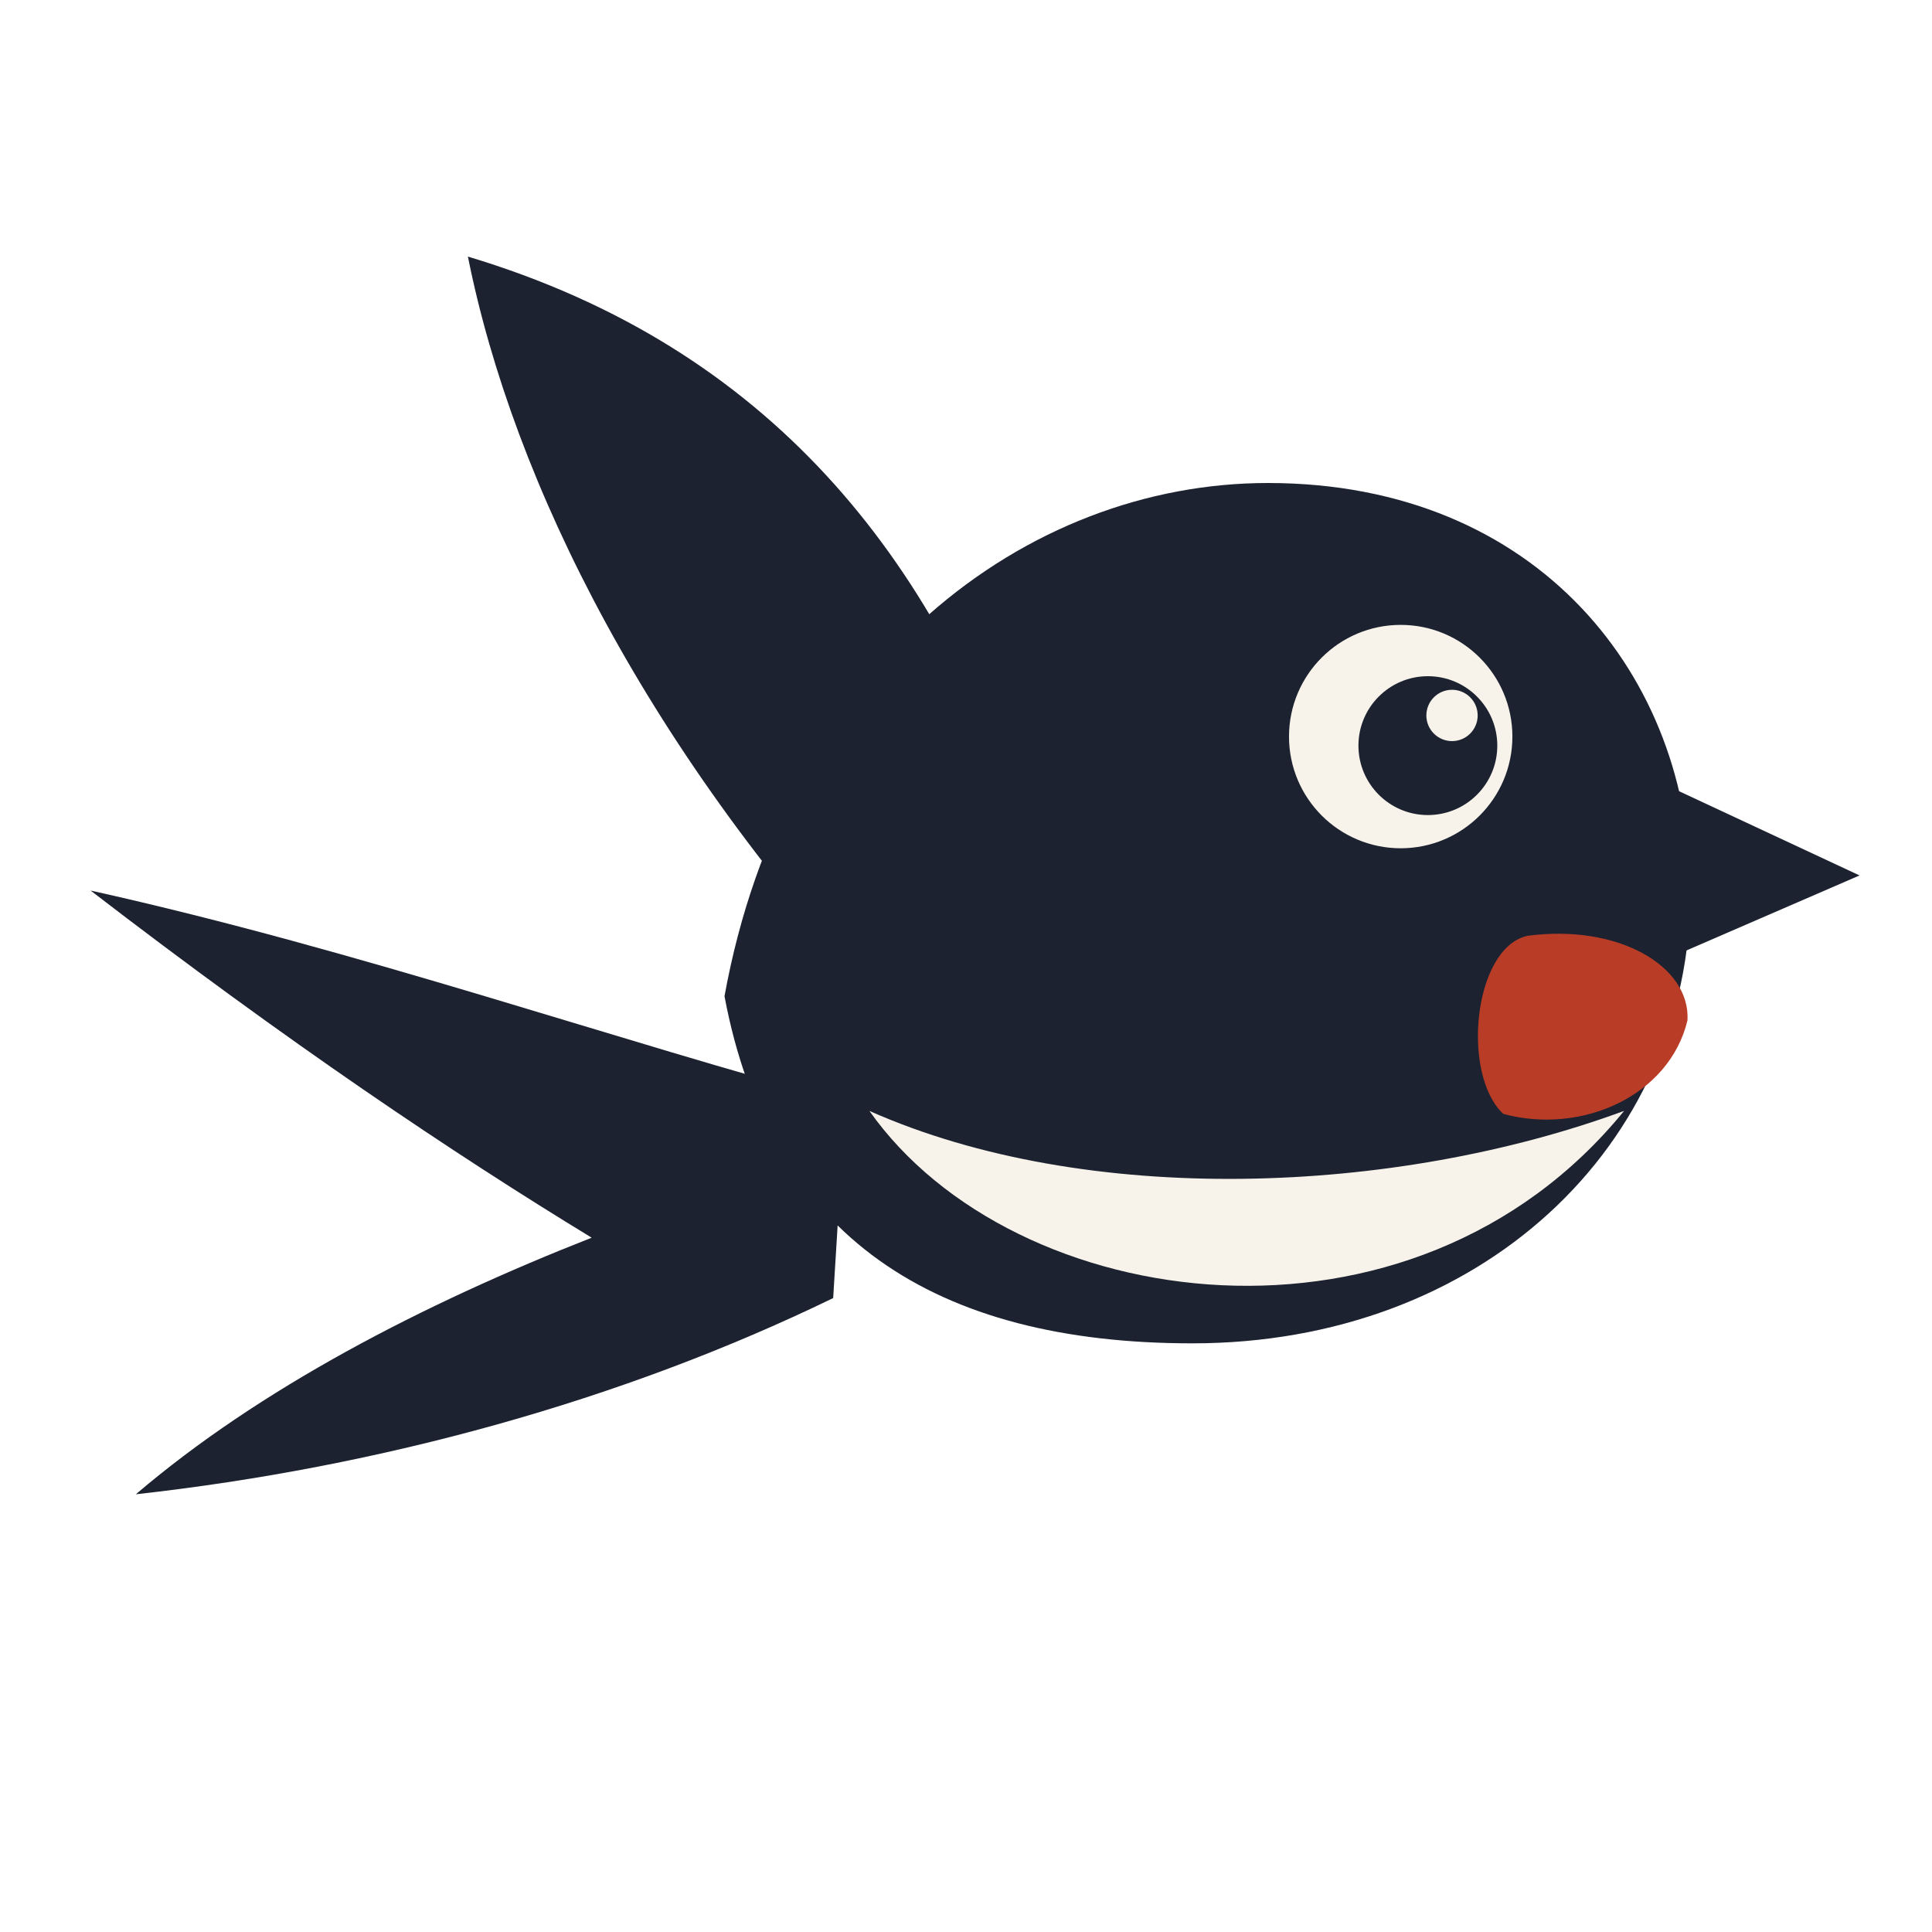
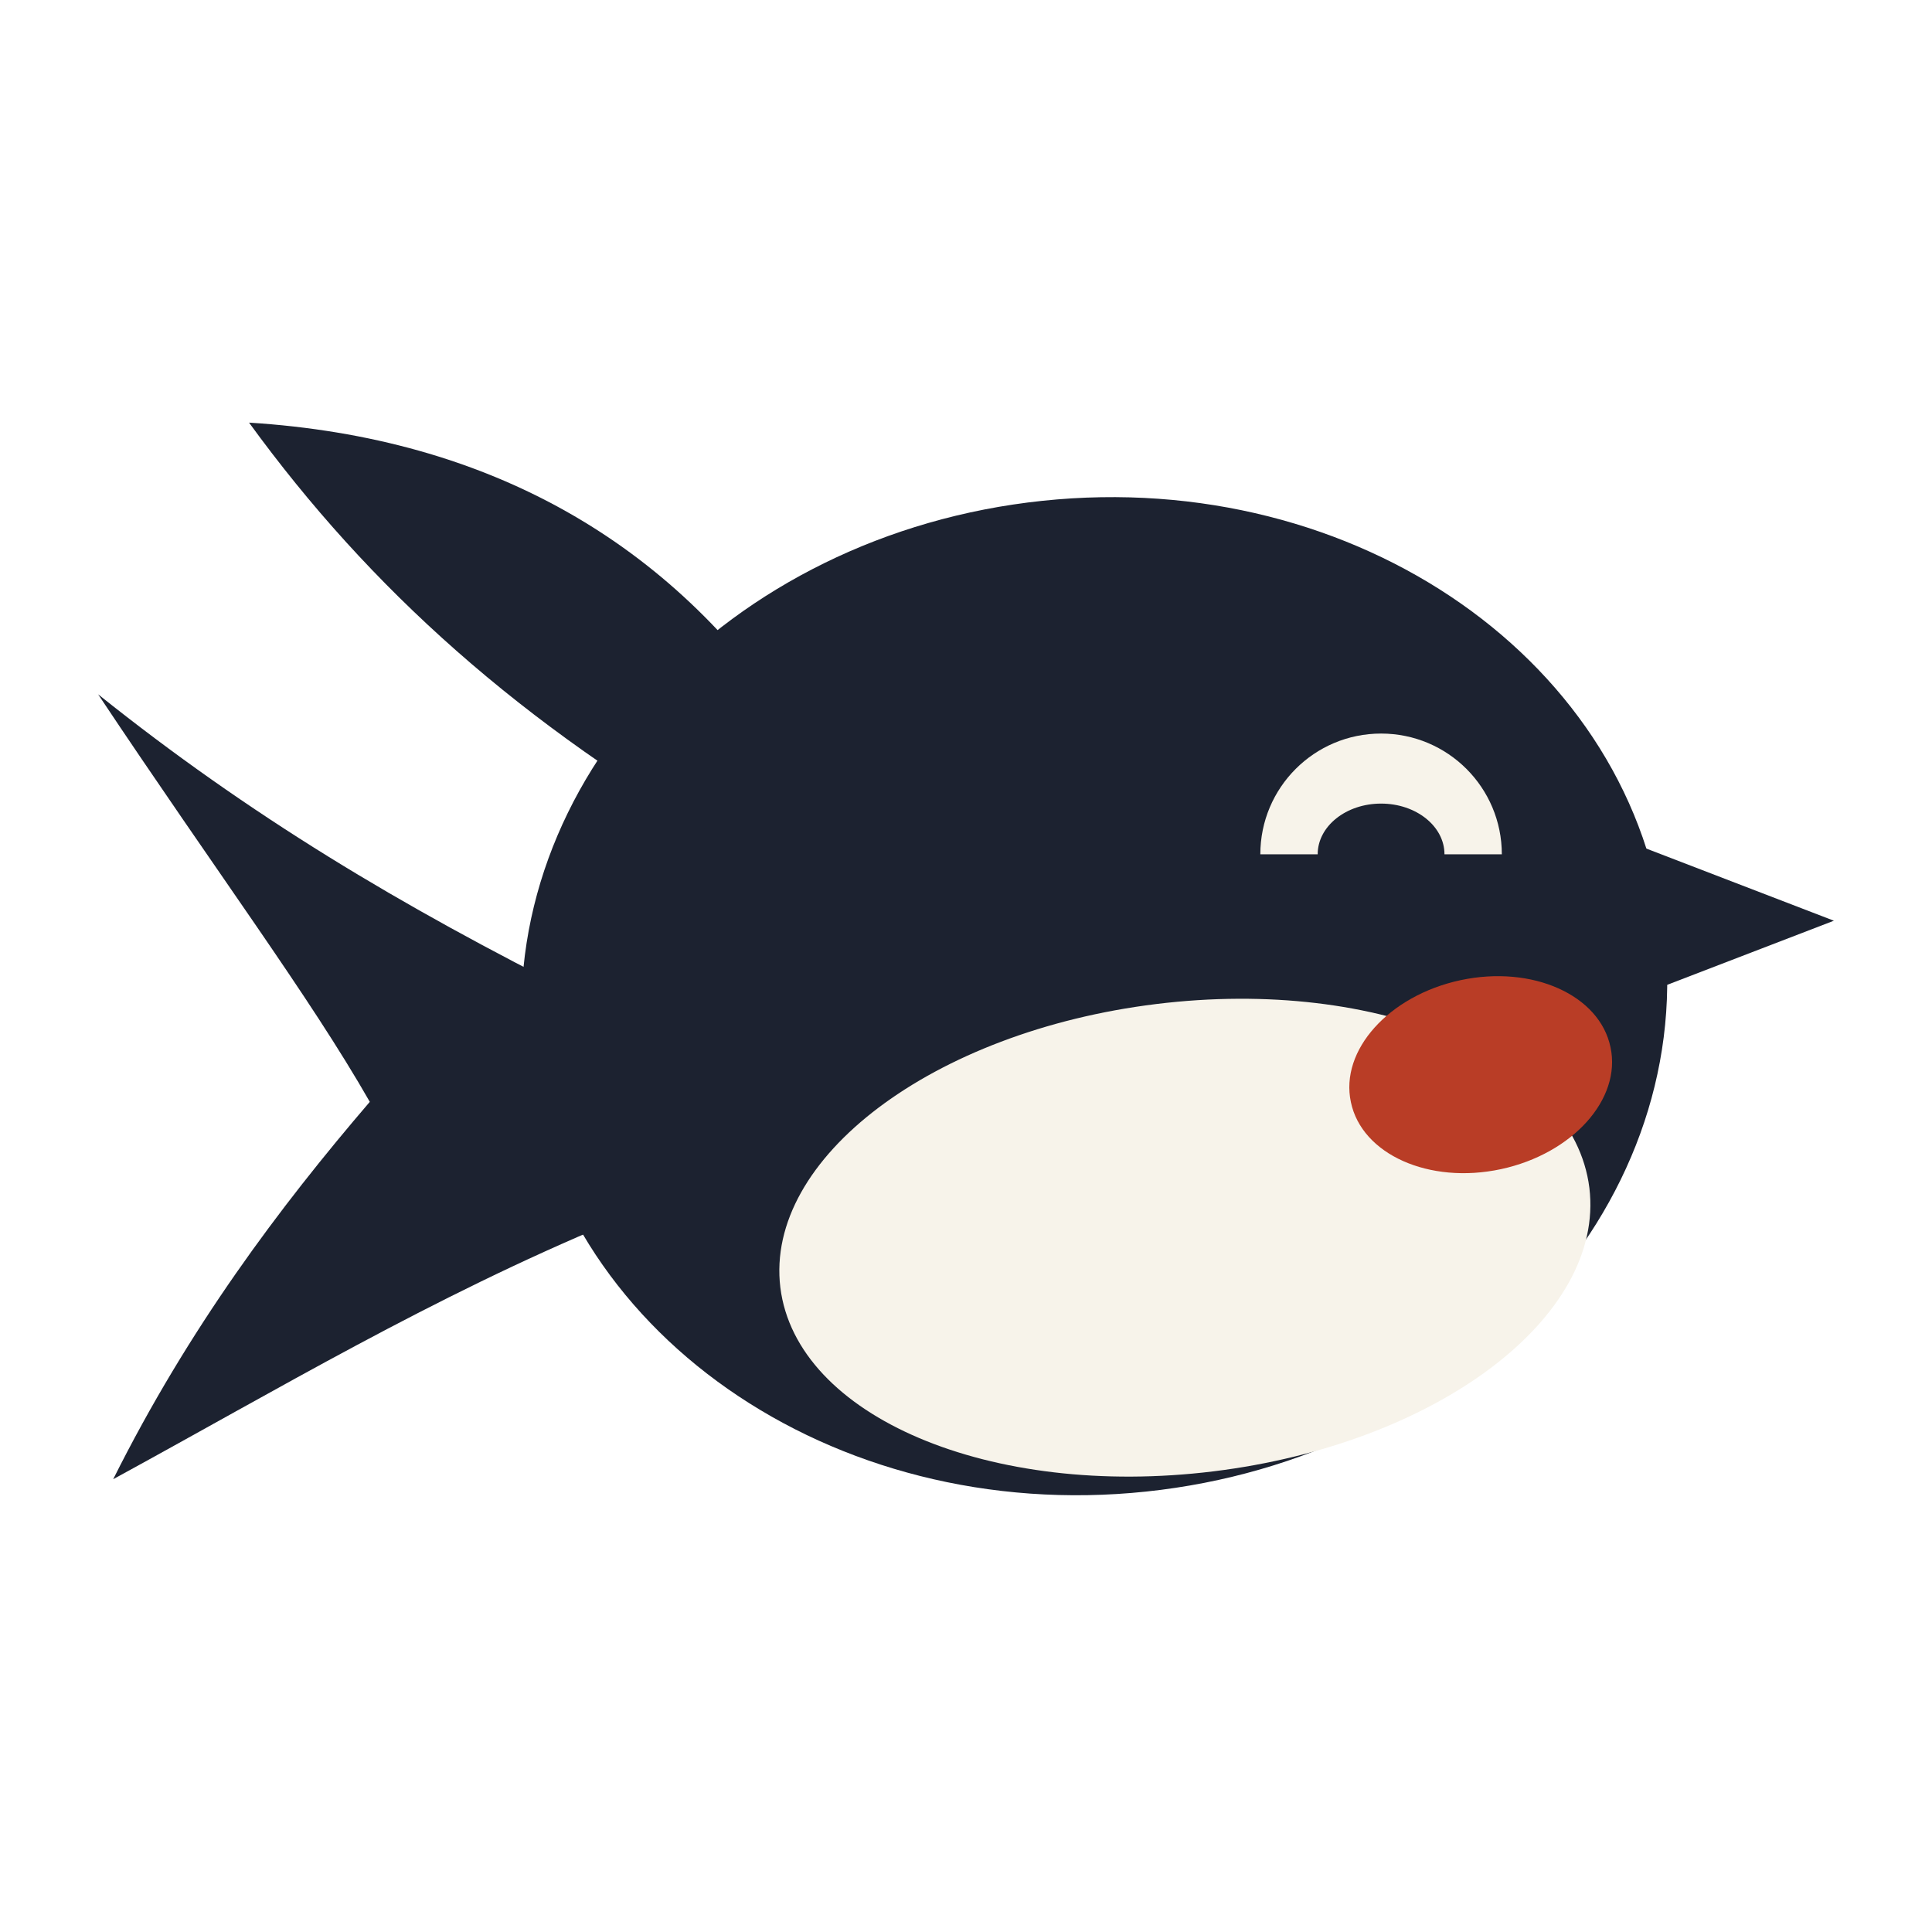
<svg xmlns="http://www.w3.org/2000/svg" viewBox="0 0 64 64">
-   <path fill="#1c2230" d="M28 36.5C20.5 34.5 12 31.5 3 29.5C9.5 34.5 15 38.2 19.6 41C14 43.2 8.6 46 4.5 49.5C12.6 48.6 20.6 46.4 27.6 43Z" />
-   <path fill="#1c2230" d="M24 33C26 22 34 16 42 16C51 16 56 22.5 56 29.5C56 38 49 44.5 39.5 44.5C31 44.5 25.5 41 24 33Z" />
-   <path fill="#1c2230" d="M55.6 26.2L61.6 29L55.6 31.6Z" />
-   <path fill="#f7f3ea" d="M28.8 36.8C33.6 43.6 46.8 45.4 53.8 36.8C46.2 39.6 36 40 28.8 36.8Z" />
-   <path fill="#b93d26" d="M50.6 31C53.6 30.6 56 32 55.9 33.8C55.3 36.3 52.4 37.6 49.8 36.9C48.4 35.6 48.8 31.4 50.6 31Z" />
-   <path fill="#1c2230" d="M34 27.5C31 18.5 25.5 11.5 15.5 8.5C17 16 21.5 25 29.5 33.5Z" />
-   <circle cx="46.4" cy="24.4" r="3.7" fill="#f7f3ea" />
-   <circle cx="47.3" cy="24.7" r="2.3" fill="#1c2230" />
-   <circle cx="48.1" cy="23.7" r="0.85" fill="#f7f3ea" />
+   <path fill="#1c2230" d="M19.25 33C13.25 30 8.25 27 3.25 23C7.25 29 10.25 33 12.25 36.5C9.25 40 6.25 44 3.75 49C9.25 46 14.25 43 20.25 40.5Z" />
+   <path fill="#1c2230" d="M55.15 31.01C56.1 40.08 48.41 48.31 37.97 49.41C27.54 50.51 18.31 44.05 17.35 34.99C16.4 25.92 24.09 17.69 34.53 16.59C44.96 15.49 54.19 21.95 55.15 31.01Z" />
+   <path fill="#1c2230" d="M26.25 24C22.25 18 16.25 14.5 8.25 14C12.25 19.5 17.25 24 24.25 28Z" />
+   <path fill="#f7f3ea" d="M52.65 39.35C53.17 43.63 47.6 47.83 40.2 48.74C32.8 49.65 26.38 46.92 25.85 42.65C25.33 38.37 30.9 34.17 38.3 33.26C45.7 32.35 52.12 35.08 52.65 39.35Z" />
+   <path fill="#1c2230" d="M54.25 28L60.75 30.5L54.25 33Z" />
+   <path fill="#b93d26" d="M53.35 34.69C53.72 36.41 52.09 38.22 49.72 38.73C47.34 39.24 45.11 38.24 44.75 36.51C44.38 34.79 46.01 32.98 48.38 32.47C50.76 31.96 52.99 32.96 53.35 34.69Z" />
+   <path fill="#f7f3ea" d="M41.75 28.3C41.75 26.09 43.54 24.3 45.75 24.3C47.96 24.3 49.75 26.09 49.75 28.3L47.85 28.3C47.85 27.37 46.91 26.62 45.75 26.62C44.59 26.62 43.65 27.37 43.65 28.3Z" />
</svg>
